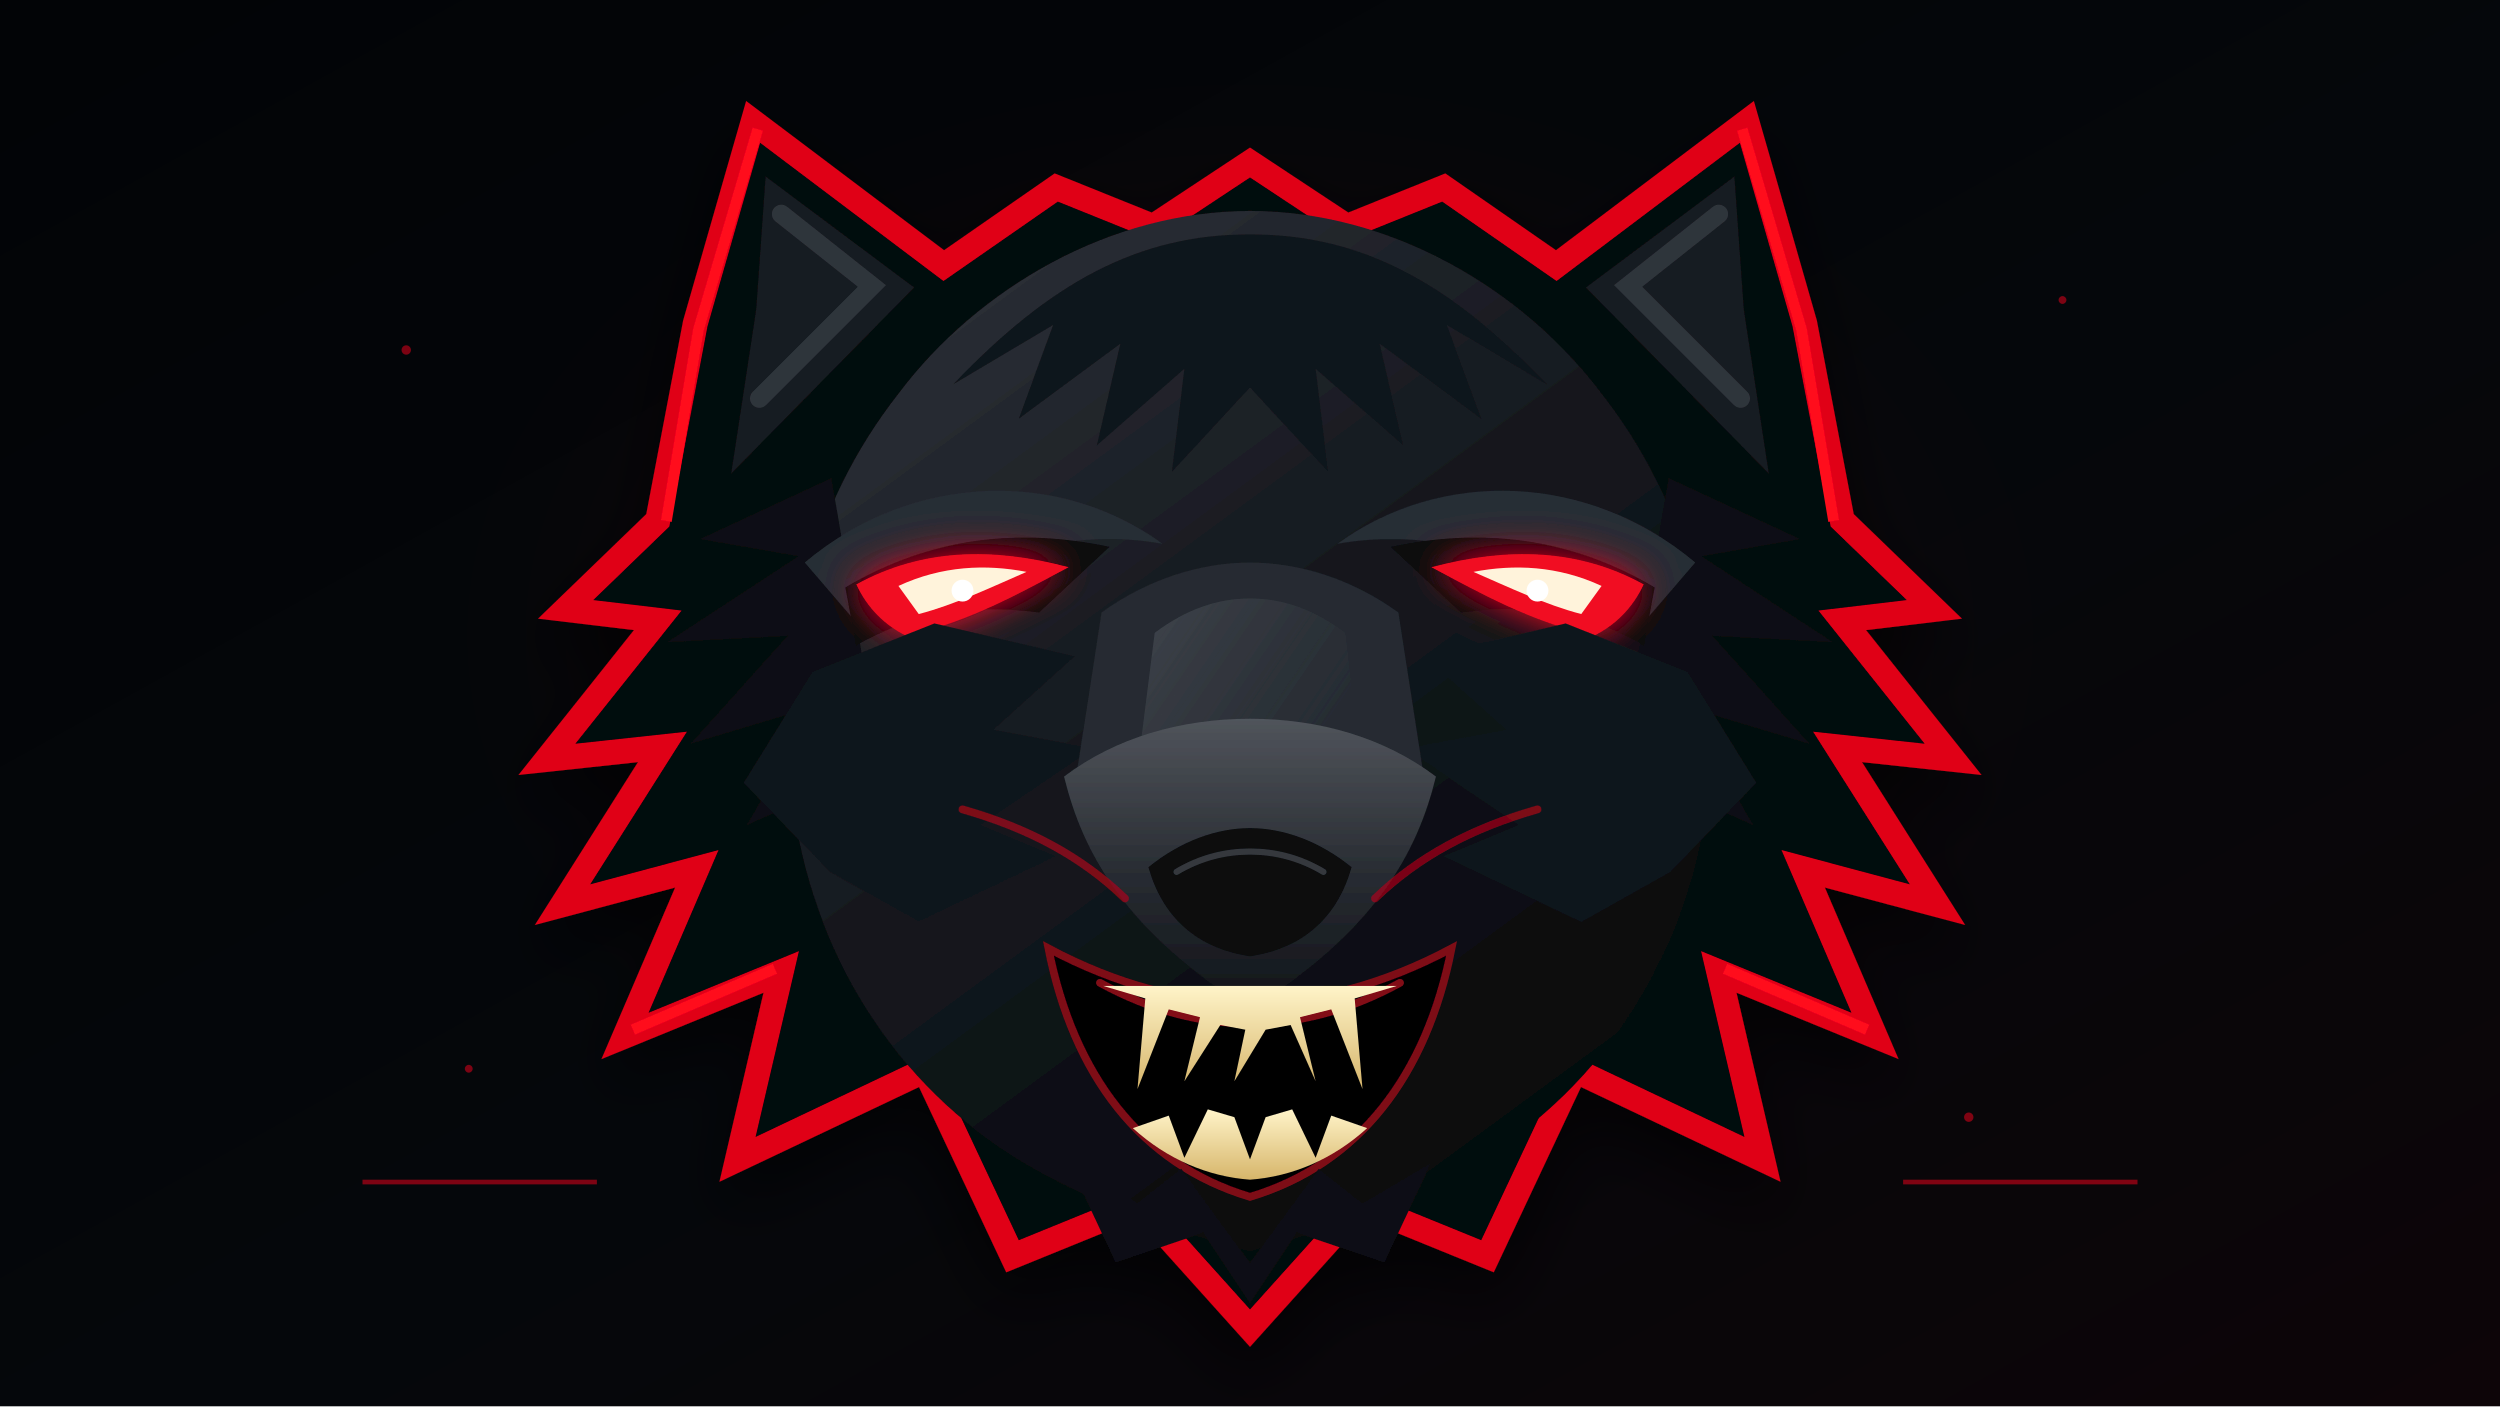
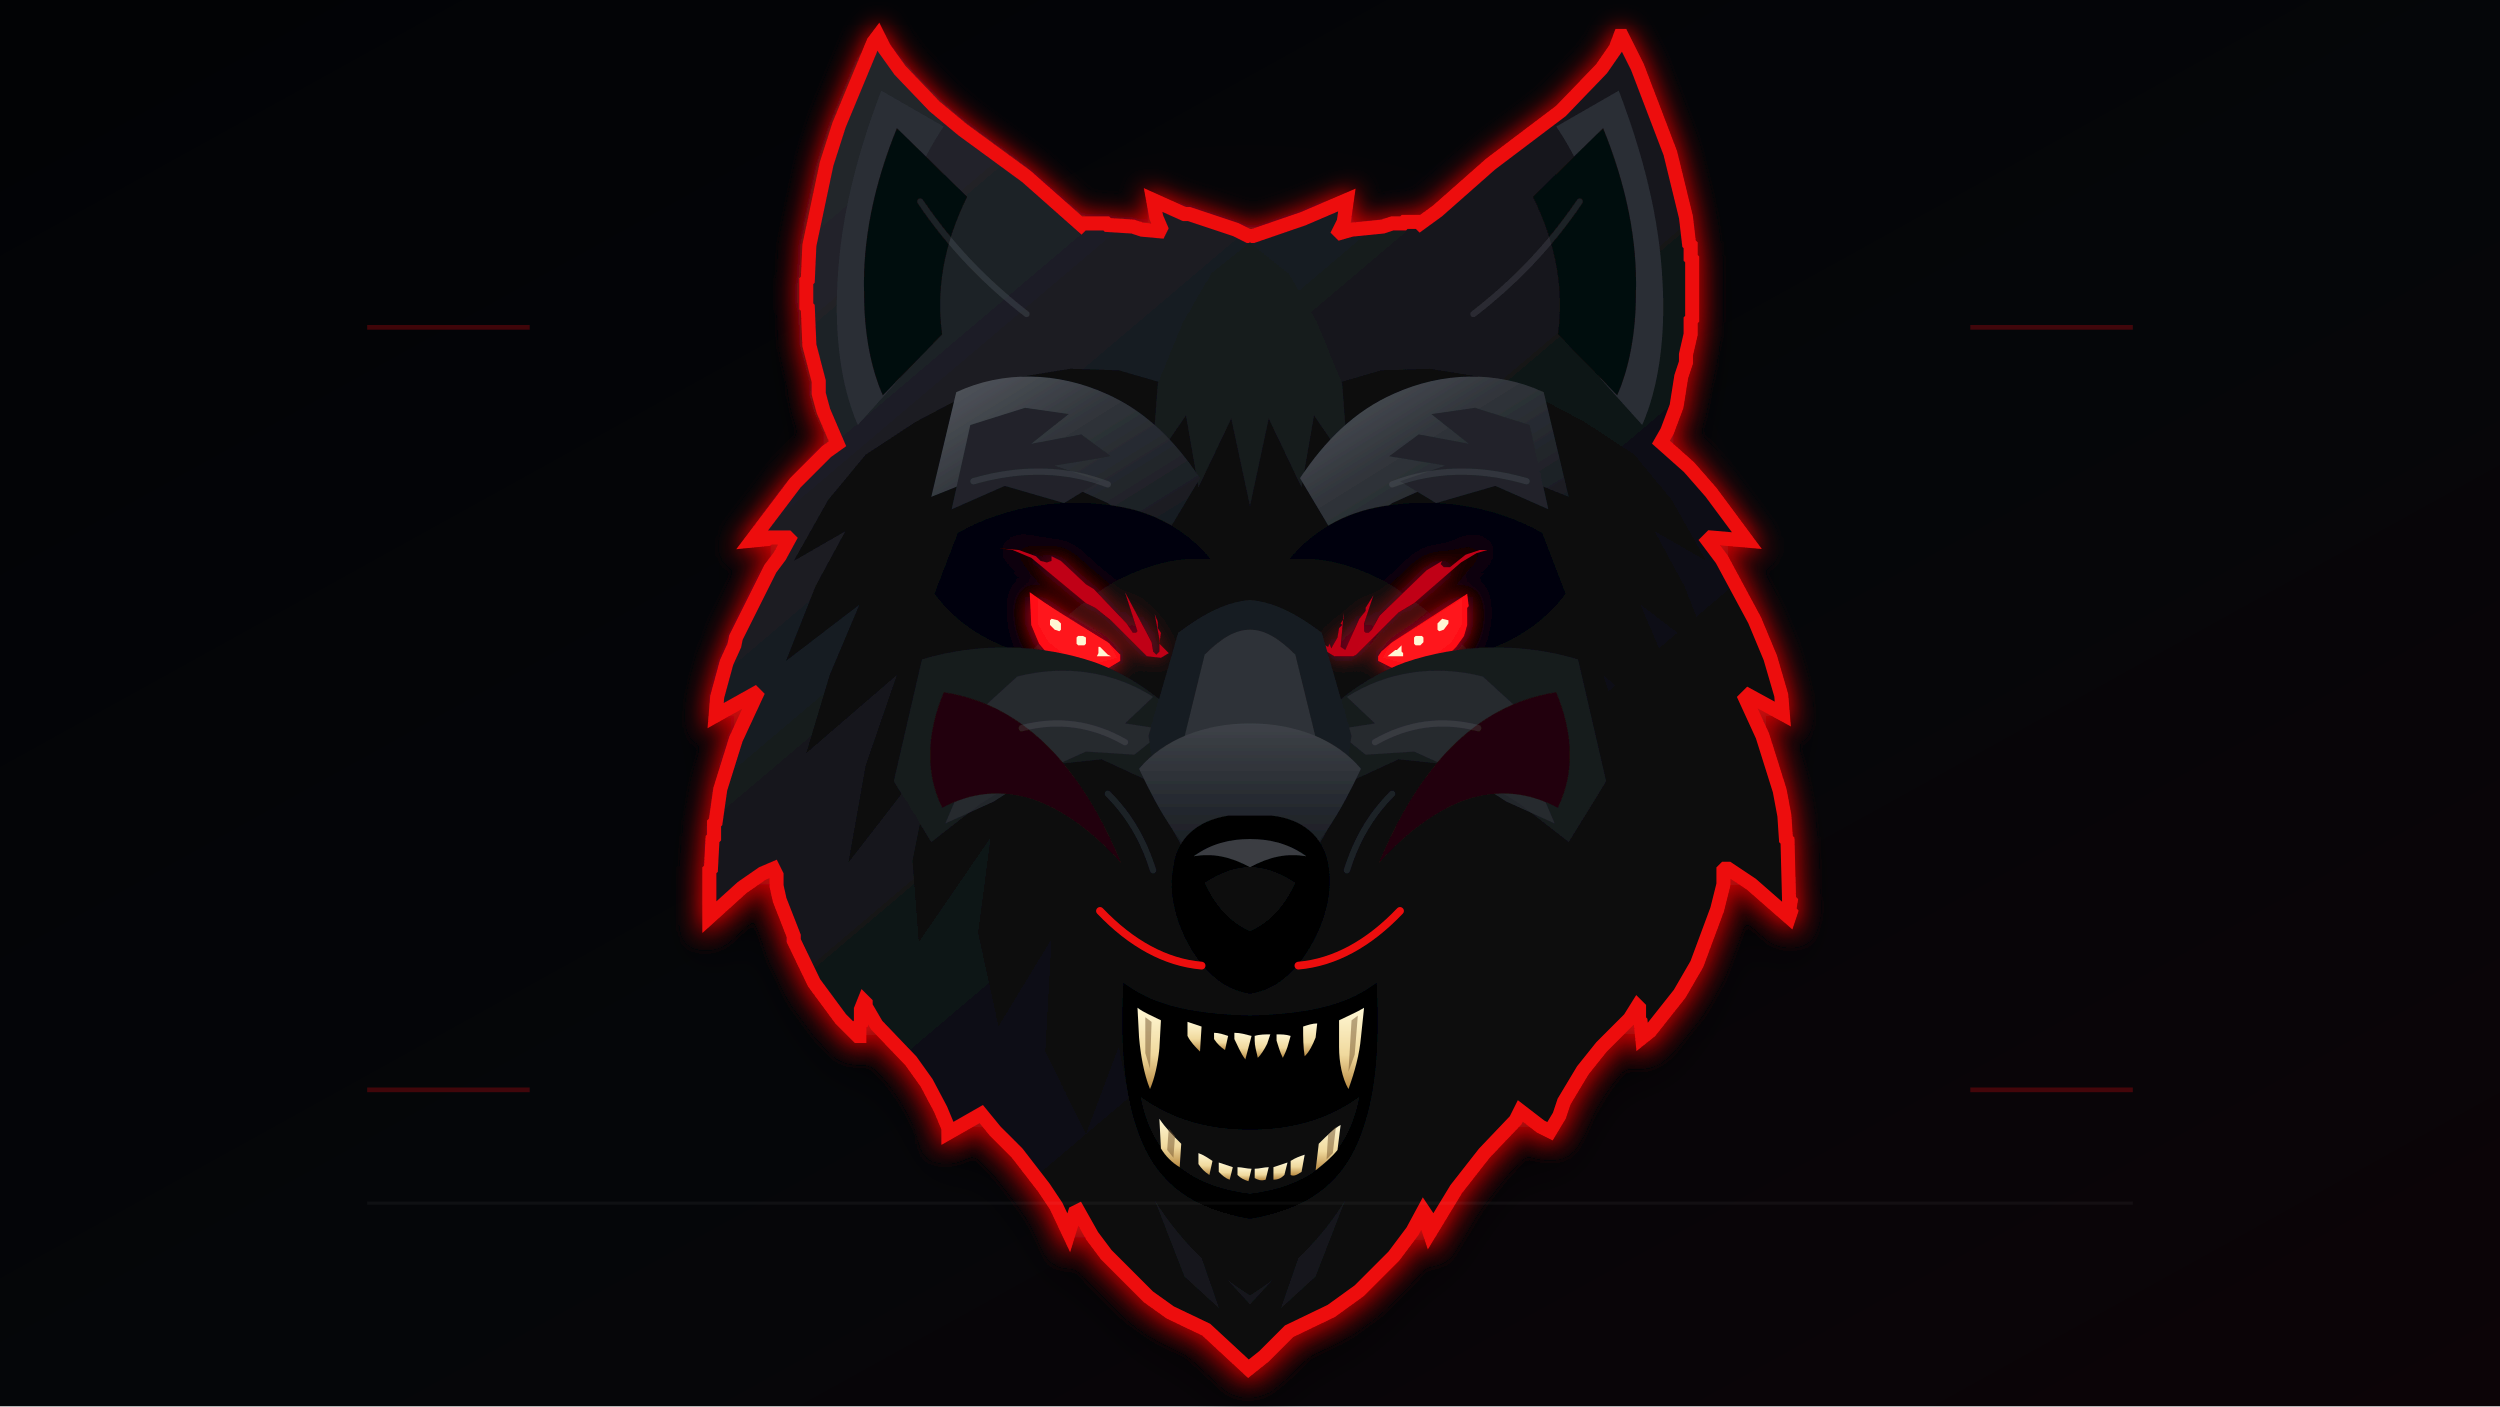
<svg xmlns="http://www.w3.org/2000/svg" viewBox="0 0 1600 900" role="img" aria-label="">
  <defs>
    <linearGradient id="bg" x1="0" y1="0" x2="1" y2="1">
-       <stop offset="0" stop-color="#020406" />
-       <stop offset="0.55" stop-color="#05070b" />
-       <stop offset="1" stop-color="#0d0508" />
+       <stop offset="0" stop-color="#020305" />
+       <stop offset="0.55" stop-color="#050609" />
+       <stop offset="1" stop-color="#0c0407" />
    </linearGradient>
-     <radialGradient id="redMist" cx="50%" cy="47%" r="50%">
-       <stop offset="0" stop-color="#c90016" stop-opacity="0.18" />
-       <stop offset="0.62" stop-color="#79000e" stop-opacity="0.07" />
+     <radialGradient id="mist" cx="50%" cy="47%" r="45%">
+       <stop offset="0" stop-color="#b90012" stop-opacity="0.18" />
+       <stop offset="0.58" stop-color="#6f000b" stop-opacity="0.08" />
      <stop offset="1" stop-color="#000" stop-opacity="0" />
    </radialGradient>
-     <linearGradient id="fur" x1="0.22" y1="0.08" x2="0.78" y2="0.94">
-       <stop offset="0" stop-color="#292d34" />
-       <stop offset="0.38" stop-color="#161a20" />
-       <stop offset="0.72" stop-color="#0c0f14" />
-       <stop offset="1" stop-color="#05070a" />
+     <linearGradient id="fur" x1="0.18" y1="0.04" x2="0.82" y2="0.98">
+       <stop offset="0" stop-color="#23262c" />
+       <stop offset="0.42" stop-color="#12151a" />
+       <stop offset="0.72" stop-color="#090b0f" />
+       <stop offset="1" stop-color="#040608" />
    </linearGradient>
-     <linearGradient id="furLight" x1="0" y1="0" x2="1" y2="1">
-       <stop offset="0" stop-color="#4b5058" stop-opacity="0.72" />
-       <stop offset="1" stop-color="#171b21" stop-opacity="0.12" />
+     <linearGradient id="furGrey" x1="0" y1="0" x2="1" y2="1">
+       <stop offset="0" stop-color="#565a61" />
+       <stop offset="0.42" stop-color="#30343a" />
+       <stop offset="1" stop-color="#111419" />
    </linearGradient>
    <linearGradient id="muzzle" x1="0.5" y1="0" x2="0.5" y2="1">
-       <stop offset="0" stop-color="#50545b" />
-       <stop offset="0.55" stop-color="#272b31" />
+       <stop offset="0" stop-color="#3e4248" />
+       <stop offset="0.48" stop-color="#25292f" />
      <stop offset="1" stop-color="#111419" />
    </linearGradient>
    <linearGradient id="fang" x1="0" y1="0" x2="0" y2="1">
-       <stop offset="0" stop-color="#fff4c9" />
-       <stop offset="1" stop-color="#d6b56a" />
+       <stop offset="0" stop-color="#fff7d4" />
+       <stop offset="0.58" stop-color="#f0d99d" />
+       <stop offset="1" stop-color="#b98a42" />
    </linearGradient>
-     <filter id="wolfShadow" x="-25%" y="-25%" width="150%" height="180%">
-       <feGaussianBlur in="SourceAlpha" stdDeviation="20" result="blur" />
-       <feOffset dy="20" result="offset" />
-       <feComponentTransfer in="offset" result="fade">
-         <feFuncA type="linear" slope="0.62" />
-       </feComponentTransfer>
+     <filter id="redGlow" x="-80%" y="-80%" width="260%" height="260%">
+       <feGaussianBlur stdDeviation="7" result="b" />
      <feMerge>
-         <feMergeNode in="fade" />
+         <feMergeNode in="b" />
        <feMergeNode in="SourceGraphic" />
      </feMerge>
    </filter>
-     <filter id="redGlow" x="-100%" y="-100%" width="300%" height="300%">
-       <feGaussianBlur stdDeviation="12" result="blur" />
+     <filter id="eyeGlow" x="-120%" y="-120%" width="340%" height="340%">
+       <feGaussianBlur stdDeviation="8" result="b" />
      <feMerge>
-         <feMergeNode in="blur" />
+         <feMergeNode in="b" />
+         <feMergeNode in="SourceGraphic" />
+       </feMerge>
+     </filter>
+     <filter id="shadow" x="-25%" y="-25%" width="150%" height="170%">
+       <feGaussianBlur in="SourceAlpha" stdDeviation="14" result="b" />
+       <feOffset dy="16" result="o" />
+       <feComponentTransfer in="o" result="f">
+         <feFuncA type="linear" slope="0.65" />
+       </feComponentTransfer>
+       <feMerge>
+         <feMergeNode in="f" />
        <feMergeNode in="SourceGraphic" />
      </feMerge>
    </filter>
  </defs>
  <rect width="1600" height="900" fill="url(#bg)" />
-   <ellipse cx="800" cy="430" rx="555" ry="390" fill="url(#redMist)" />
-   <g filter="url(#wolfShadow)">
-     <path d="M800 104       L738 145 L676 120 L604 170 L482 78 L445 207 L421 333       L362 390 L421 397 L350 486 L424 478 L360 579 L446 556       L400 663 L500 622 L472 742 L592 685 L648 804 L729 771       L800 850       L871 771 L952 804 L1008 685 L1128 742 L1100 622 L1200 663       L1154 556 L1240 579 L1176 478 L1250 486 L1179 397 L1238 390       L1179 333 L1155 207 L1118 78 L996 170 L924 120 L862 145Z" fill="#05070a" stroke="#e00019" stroke-width="16" stroke-linejoin="miter" />
-     <path d="M490 113 L585 184 L468 303 L484 198Z" fill="#171b21" />
-     <path d="M1110 113 L1015 184 L1132 303 L1116 198Z" fill="#171b21" />
-     <path d="M500 137 L558 183 L486 255" fill="none" stroke="#444951" stroke-width="12" stroke-linecap="round" opacity="0.55" />
-     <path d="M1100 137 L1042 183 L1114 255" fill="none" stroke="#444951" stroke-width="12" stroke-linecap="round" opacity="0.55" />
-     <path d="M800 135       C711 135 626 184 575 252       C520 322 495 413 507 510       C519 610 573 695 655 744       C704 773 753 788 800 801       C847 788 896 773 945 744       C1027 695 1081 610 1093 510       C1105 413 1080 322 1025 252       C974 184 889 135 800 135Z" fill="url(#fur)" />
-     <path d="M610 246 L674 208 L652 268 L717 220 L702 285 L758 236 L750 302 L800 248       L850 302 L842 236 L898 285 L883 220 L948 268 L926 208 L990 246       C928 181 872 150 800 150 C728 150 672 181 610 246Z" fill="#10141a" />
-     <path d="M532 306 L448 345 L511 356 L427 411 L504 407 L442 476 L522 452 L478 528 L564 490Z" fill="#0a0d12" />
-     <path d="M1068 306 L1152 345 L1089 356 L1173 411 L1096 407 L1158 476 L1078 452 L1122 528 L1036 490Z" fill="#0a0d12" />
-     <path d="M515 360 C584 302 678 300 744 348 C689 338 620 352 552 403Z" fill="#282d35" />
-     <path d="M1085 360 C1016 302 922 300 856 348 C911 338 980 352 1048 403Z" fill="#282d35" />
-     <path d="M541 376 C596 343 654 338 710 350 L665 392 C620 386 581 394 548 413Z" fill="#07090d" />
-     <path d="M1059 376 C1004 343 946 338 890 350 L935 392 C980 386 1019 394 1052 413Z" fill="#07090d" />
-     <path d="M548 374 C590 351 635 350 684 363 C652 380 620 398 580 407 C566 400 555 389 548 374Z" fill="#f10a22" filter="url(#redGlow)" />
-     <path d="M1052 374 C1010 351 965 350 916 363 C948 380 980 398 1020 407 C1034 400 1045 389 1052 374Z" fill="#f10a22" filter="url(#redGlow)" />
-     <path d="M575 375 C603 362 631 361 657 366 C634 376 611 387 588 393Z" fill="#fff3db" />
-     <path d="M1025 375 C997 362 969 361 943 366 C966 376 989 387 1012 393Z" fill="#fff3db" />
-     <circle cx="616" cy="378" r="7" fill="#fff" />
-     <circle cx="984" cy="378" r="7" fill="#fff" />
-     <path d="M520 430 L598 399 L688 420 L636 467 L700 479 L628 528 L676 548 L588 590 L531 558 L476 501Z" fill="#11151b" />
-     <path d="M1080 430 L1002 399 L912 420 L964 467 L900 479 L972 528 L924 548 L1012 590 L1069 558 L1124 501Z" fill="#11151b" />
-     <path d="M705 392 C734 371 768 360 800 360 C832 360 866 371 895 392       L912 502 C889 564 852 610 800 643       C748 610 711 564 688 502Z" fill="#252a31" />
-     <path d="M739 405 C759 390 779 383 800 383 C821 383 841 390 861 405       L872 492 C854 537 829 571 800 594       C771 571 746 537 728 492Z" fill="url(#furLight)" />
-     <path d="M681 497 C714 472 756 460 800 460 C844 460 886 472 919 497       C907 546 880 596 800 646       C720 596 693 546 681 497Z" fill="url(#muzzle)" />
-     <path d="M735 555 C756 538 779 530 800 530 C821 530 844 538 865 555       C856 587 834 607 800 612 C766 607 744 587 735 555Z" fill="#080a0d" />
-     <path d="M753 558 C768 549 784 545 800 545 C816 545 832 549 847 558" fill="none" stroke="#5f646b" stroke-width="4" stroke-linecap="round" opacity="0.5" />
-     <path d="M616 518 C658 530 692 548 720 575" fill="none" stroke="#b40018" stroke-width="5" stroke-linecap="round" opacity="0.65" />
-     <path d="M984 518 C942 530 908 548 880 575" fill="none" stroke="#b40018" stroke-width="5" stroke-linecap="round" opacity="0.65" />
-     <path d="M671 607       C714 630 759 642 800 642       C841 642 886 630 929 607       C913 688 870 745 800 766       C730 745 687 688 671 607Z" fill="#020304" stroke="#7e0715" stroke-width="5" />
-     <path d="M704 629 C737 647 769 655 800 655 C831 655 863 647 896 629" fill="none" stroke="#b30a1d" stroke-width="5" stroke-linecap="round" opacity="0.72" />
-     <path d="M706 631 L733 639 L728 697 L748 646 L768 651 L758 692 L781 656 L797 659 L790 692       L810 659 L826 656 L842 692 L832 651 L852 646 L872 697 L867 639 L894 631" fill="url(#fang)" />
-     <path d="M725 722 L748 714 L758 741 L773 710 L790 715 L800 742 L810 715 L827 710 L842 741 L852 714 L875 722       C853 742 827 753 800 755 C773 753 747 742 725 722Z" fill="url(#fang)" />
-     <path d="M684 744 L728 770 L756 748 L800 808 L844 748 L872 770 L916 744 L886 808 L830 789 L800 834 L770 789 L714 808Z" fill="#0a0d12" />
-     <path d="M484 86 L447 211 L427 330" fill="none" stroke="#ff071f" stroke-width="7" stroke-linecap="square" />
-     <path d="M1116 86 L1153 211 L1173 330" fill="none" stroke="#ff071f" stroke-width="7" stroke-linecap="square" />
-     <path d="M405 659 L496 620" fill="none" stroke="#ff071f" stroke-width="7" />
-     <path d="M1195 659 L1104 620" fill="none" stroke="#ff071f" stroke-width="7" />
+   <ellipse cx="800" cy="444" rx="415" ry="405" fill="url(#mist)" />
+   <g transform="translate(453 22)" filter="url(#shadow)">
+     <path d="M 585 1 L 584 1 L 581 9 L 572 22 L 546 49 L 501 83 L 467 113 L 456 121 L 455 120 L 446 120 L 445 121 L 438 121 L 432 123 L 412 125 L 405 127 L 404 126 L 407 120 L 409 106 L 381 118 L 349 129 L 346 129 L 338 125 L 308 115 L 305 115 L 285 106 L 287 117 L 290 124 L 289 126 L 278 125 L 272 123 L 256 122 L 255 121 L 240 121 L 239 122 L 204 91 L 163 61 L 145 46 L 123 23 L 113 9 L 109 1 L 106 5 L 84 58 L 76 83 L 65 135 L 64 157 L 63 158 L 63 174 L 64 175 L 65 199 L 71 222 L 71 230 L 74 241 L 83 262 L 76 267 L 56 287 L 28 324 L 38 323 L 39 322 L 51 322 L 52 323 L 46 334 L 40 342 L 18 386 L 17 391 L 12 402 L 6 424 L 5 436 L 30 422 L 31 423 L 18 451 L 8 483 L 5 504 L 4 505 L 4 514 L 3 515 L 2 534 L 1 535 L 1 565 L 22 546 L 35 537 L 42 534 L 44 538 L 44 545 L 46 554 L 55 577 L 55 580 L 68 607 L 85 630 L 96 641 L 97 641 L 97 634 L 98 633 L 98 624 L 100 619 L 101 620 L 101 622 L 108 634 L 130 657 L 140 671 L 149 688 L 154 700 L 154 703 L 175 691 L 184 702 L 198 716 L 215 738 L 223 750 L 231 767 L 235 754 L 237 753 L 246 769 L 255 781 L 282 808 L 296 818 L 319 829 L 346 854 L 356 846 L 372 830 L 399 817 L 417 804 L 439 782 L 451 766 L 458 753 L 460 756 L 460 761 L 462 767 L 479 739 L 497 716 L 517 695 L 520 689 L 533 699 L 539 702 L 545 692 L 548 683 L 560 663 L 572 648 L 590 630 L 595 622 L 596 623 L 596 631 L 597 632 L 598 642 L 603 638 L 622 614 L 633 595 L 646 560 L 650 544 L 650 535 L 651 534 L 653 534 L 668 544 L 692 565 L 693 562 L 692 561 L 693 555 L 692 554 L 691 516 L 690 515 L 689 500 L 686 484 L 675 449 L 664 425 L 666 423 L 688 435 L 687 423 L 680 399 L 670 375 L 649 336 L 640 324 L 642 322 L 665 324 L 642 293 L 628 277 L 610 261 L 614 254 L 620 238 L 623 219 L 626 210 L 626 205 L 629 192 L 629 183 L 630 182 L 630 144 L 629 143 L 629 135 L 628 134 L 626 117 L 616 76 L 595 21 Z" fill="url(#fur)" stroke="#ed0710" stroke-width="9" stroke-linejoin="miter" filter="url(#redGlow)" />
+     <path d="M111 36 C95 78 85 118 83 158 C81 192 85 225 96 250 L123 220 C116 193 115 164 120 137 C125 108 136 81 151 59Z" fill="#2a2e35" />
+     <path d="M583 36 C599 78 609 118 611 158 C613 192 609 225 598 250 L571 220 C578 193 579 164 574 137 C569 108 558 81 543 59Z" fill="#2a2e35" />
+     <path d="M121 60 C106 97 99 132 100 166 C100 190 104 213 112 231 L150 192 C146 164 151 134 166 104Z" fill="#06080b" />
+     <path d="M573 60 C588 97 595 132 594 166 C594 190 590 213 582 231 L544 192 C548 164 543 134 528 104Z" fill="#06080b" />
+     <path d="M101 269 L77 298 L55 337 L88 318 L69 353 L50 401 L97 365 L78 410 L63 460 L121 410 L101 468 L90 530 L145 459 L131 529 L135 581 L181 514 L173 575 L186 635 L220 579 L216 651 L242 704 L263 648 L277 720 L307 772 L326 711 L346 794 L368 724 L391 777 L421 719 L437 650 L459 704 L480 652 L476 579 L510 635 L523 575 L515 514 L561 581 L565 529 L551 459 L606 530 L593 468 L573 410 L631 460 L616 410 L597 365 L644 401 L625 353 L606 318 L639 337 L617 298 L593 269 L561 248 L527 230 L493 219 L462 214 L431 215 L400 224 L374 237 L347 253 L320 237 L294 224 L263 215 L232 214 L201 219 L167 230 L133 248Z" fill="#080a0e" opacity="0.92" />
+     <path d="M347 133 L322 153 L304 184 L288 223 L284 276 L306 244 L314 290 L335 246 L347 302 L359 246 L380 290 L388 244 L410 276 L406 223 L390 184 L372 153Z" fill="#171a1f" />
+     <path d="M159 229 C189 215 224 216 255 230 C280 241 299 260 315 284 L290 326 L256 300 L218 283 L178 282 L143 296Z" fill="url(#furGrey)" />
+     <path d="M535 229 C505 215 470 216 439 230 C414 241 395 260 379 284 L404 326 L438 300 L476 283 L516 282 L551 296Z" fill="url(#furGrey)" />
+     <path d="M168 250 L203 239 L231 243 L207 262 L239 256 L258 270 L222 276 L251 286 L228 300 L190 289 L156 304Z" fill="#20242a" />
+     <path d="M526 250 L491 239 L463 243 L487 262 L455 256 L436 270 L472 276 L443 286 L466 300 L504 289 L538 304Z" fill="#20242a" />
+     <path d="M160 319 C190 302 227 296 262 302 C287 306 307 318 322 336 C300 334 281 340 263 349 C241 361 222 378 205 397 C180 390 160 378 145 358Z" fill="#030507" />
+     <path d="M534 319 C504 302 467 296 432 302 C407 306 387 318 372 336 C394 334 413 340 431 349 C453 361 472 378 489 397 C514 390 534 378 549 358Z" fill="#030507" />
+     <path d="M 187 329 L 195 330 L 207 335 L 242 364 L 248 367 L 258 375 L 281 398 L 290 399 L 295 396 L 289 390 L 290 383 L 288 380 L 288 376 L 286 371 L 289 387 L 289 395 L 287 397 L 285 395 L 284 389 L 267 357 L 275 382 L 274 383 L 272 383 L 268 377 L 247 355 L 242 352 L 226 337 L 220 334 L 220 337 L 217 338 L 213 337 L 210 334 L 199 330 Z" fill="#c90012" opacity="0.95" filter="url(#redGlow)" />
+     <path d="M 499 330 L 494 330 L 485 333 L 475 341 L 471 341 L 469 339 L 470 337 L 460 343 L 430 372 L 425 381 L 423 383 L 421 383 L 420 382 L 420 377 L 426 359 L 421 367 L 421 369 L 417 374 L 408 394 L 405 392 L 407 370 L 407 374 L 405 377 L 406 378 L 404 380 L 403 386 L 399 393 L 398 390 L 397 392 L 395 391 L 396 395 L 401 398 L 413 398 L 415 397 L 442 370 L 452 364 L 482 338 L 492 332 Z" fill="#c90012" opacity="0.95" filter="url(#redGlow)" />
+     <path d="M 206 357 L 207 378 L 212 390 L 218 397 L 233 406 L 242 408 L 254 407 L 264 401 L 264 397 L 256 389 L 226 371 Z" fill="#ff0a12" filter="url(#eyeGlow)" />
+     <path d="M 486 358 L 438 389 L 431 395 L 429 398 L 429 401 L 441 407 L 454 407 L 464 404 L 471 400 L 479 392 L 484 385 L 486 378 L 486 367 L 487 366 Z" fill="#ff0a12" filter="url(#eyeGlow)" />
+     <path d="M211 361 L257 390 L262 399 L247 403 L231 399 L218 389 L211 377Z" fill="#ff151c" />
+     <path d="M483 361 L437 390 L432 399 L447 403 L463 399 L476 389 L483 377Z" fill="#ff151c" />
+     <g fill="#fff7d4">
+       <path d="M 220 374 L 219 375 L 219 378 L 222 381 L 225 382 L 226 381 L 226 377 L 224 375 Z" />
+       <path d="M 237 385 L 236 386 L 236 390 L 237 391 L 241 391 L 242 390 L 242 386 L 240 385 Z" />
+       <path d="M 250 392 L 250 396 L 249 398 L 258 398 L 256 397 L 251 392 Z" />
+       <path d="M 474 375 L 470 374 L 467 377 L 467 381 L 468 382 L 471 381 L 474 377 Z" />
+       <path d="M 453 385 L 452 386 L 452 390 L 453 391 L 456 391 L 458 389 L 458 386 L 457 385 Z" />
+       <path d="M 444 391 L 441 394 L 440 394 L 435 398 L 445 398 L 445 396 L 444 395 Z" />
+     </g>
+     <path d="M137 400 C173 389 213 390 248 402 C275 412 298 430 317 454 L293 483 L252 464 L214 468 L175 492 L143 517 L119 478Z" fill="#171a1f" />
+     <path d="M557 400 C521 389 481 390 446 402 C419 412 396 430 377 454 L401 483 L442 464 L480 468 L519 492 L551 517 L575 478Z" fill="#171a1f" />
+     <path d="M198 411 C229 403 260 408 285 424 L267 441 L293 445 L273 461 L242 459 L211 473 L183 491 L152 505 L167 470 L145 470 L164 442Z" fill="#2a2d33" opacity="0.8" />
+     <path d="M496 411 C465 403 434 408 409 424 L427 441 L401 445 L421 461 L452 459 L483 473 L511 491 L542 505 L527 470 L549 470 L530 442Z" fill="#2a2d33" opacity="0.8" />
+     <path d="M301 383 C318 370 333 363 347 362 C361 363 376 370 393 383 L412 449 L404 496 L383 533 L365 550 L347 556 L329 550 L311 533 L290 496 L282 449Z" fill="#191c21" />
+     <path d="M318 397 C329 386 338 381 347 381 C356 381 365 386 376 397 L389 450 L381 493 L366 523 L347 540 L328 523 L313 493 L305 450Z" fill="#2e3238" />
+     <path d="M276 470 C292 451 318 441 347 441 C376 441 402 451 418 470 C405 498 392 519 374 534 C365 542 356 547 347 550 C338 547 329 542 320 534 C302 519 289 498 276 470Z" fill="url(#muzzle)" />
+     <path d="M298 533 C300 514 314 503 333 500 L361 500 C380 502 394 513 397 531 C401 551 393 576 378 595 C369 606 359 612 347 614 C335 612 325 606 316 595 C301 576 294 551 298 533Z" fill="#020304" />
+     <path d="M311 526 C322 518 334 515 347 515 C360 515 372 518 383 526 C371 524 360 526 347 533 C334 526 323 524 311 526Z" fill="#555a61" opacity="0.68" />
+     <path d="M318 543 C329 536 338 533 347 533 C356 533 365 536 376 543 C369 558 360 568 347 574 C334 568 325 558 318 543Z" fill="#0a0c0f" />
+     <path d="M151 421 C178 425 200 438 218 456 C237 475 252 500 265 531 C246 510 228 497 209 490 C188 483 169 485 150 495 C139 473 140 447 151 421Z" fill="#21060a" />
+     <path d="M543 421 C516 425 494 438 476 456 C457 475 442 500 429 531 C448 510 466 497 485 490 C506 483 525 485 544 495 C555 473 554 447 543 421Z" fill="#21060a" />
+     <path d="M251 561 C271 582 293 594 316 596" fill="none" stroke="#ec0710" stroke-width="5" stroke-linecap="round" />
+     <path d="M443 561 C423 582 401 594 378 596" fill="none" stroke="#ec0710" stroke-width="5" stroke-linecap="round" />
+     <path d="M266 607 C283 620 306 627 347 628 C388 627 411 620 428 607 C430 646 428 681 416 709 C405 735 384 752 347 758 C310 752 289 735 278 709 C266 681 264 646 266 607Z" fill="#010203" />
+     <path d="M277 680 C298 695 321 701 347 701 C373 701 396 695 417 680 C410 716 388 737 347 742 C306 737 284 716 277 680Z" fill="#0a0c10" />
+     <g fill="url(#fang)">
+       <path d="M275 623 C279 626 284 628 290 631 L289 649 C288 659 286 668 283 675 C279 665 277 653 276 642Z" />
+       <path d="M307 632 C310 633 313 634 316 635 L315 651 C312 648 309 645 307 641Z" />
+       <path d="M324 639 C327 639 330 640 333 641 L331 650 C328 648 326 646 324 643Z" />
+       <path d="M337 639 C341 639 344 640 348 641 L344 656 C341 652 339 647 337 643Z" />
+       <path d="M350 641 C353 640 357 640 360 640 L358 646 C356 650 354 653 352 655 C351 651 350 647 350 644Z" />
+       <path d="M364 640 C367 640 370 640 373 641 L371 648 C370 651 369 653 368 655 C366 651 365 647 364 644Z" />
+       <path d="M381 635 C384 634 387 633 390 633 L389 642 C387 647 385 651 382 654 C381 648 381 642 381 635Z" />
+       <path d="M404 631 C410 628 415 626 420 623 L418 642 C417 653 414 664 410 675 C406 668 404 658 404 648Z" />
+       <path d="M289 694 C293 700 298 705 303 710 L302 725 C297 722 293 718 290 713Z" />
+       <path d="M314 716 C317 717 320 719 323 721 L321 730 C318 728 316 726 314 723Z" />
+       <path d="M327 722 C330 723 333 724 336 725 L334 733 C331 732 329 730 327 728Z" />
+       <path d="M339 725 C342 725 345 726 348 726 L346 734 C343 733 341 732 339 730Z" />
+       <path d="M350 726 C353 726 356 725 359 725 L357 733 C354 734 352 733 350 732Z" />
+       <path d="M362 725 C365 724 368 723 371 722 L369 730 C367 732 365 733 362 733Z" />
+       <path d="M373 721 C376 719 379 718 382 717 L380 728 C377 730 375 731 373 730Z" />
+       <path d="M391 710 C396 705 401 700 405 698 L403 714 C399 719 394 723 389 727Z" />
+     </g>
+     <g fill="#6d4d28" opacity="0.48">
+       <path d="M280 629 L284 632 L283 662 L280 652Z" />
+       <path d="M412 631 L416 628 L414 653 L410 664Z" />
+       <path d="M295 700 L299 705 L298 719 L294 714Z" />
+       <path d="M397 704 L402 699 L400 716 L396 720Z" />
+     </g>
+     <path d="M286 746 C301 770 320 790 347 807 C374 790 393 770 408 746 L389 795 L365 817 L347 834 L329 817 L305 795Z" fill="#13161b" />
+     <path d="M314 777 L347 813 L380 777 L364 823 L347 842 L330 823Z" fill="#07090c" />
+     <g fill="none" stroke="#757a82" stroke-opacity="0.22" stroke-width="4" stroke-linecap="round">
+       <path d="M136 107 C155 135 177 158 204 179" />
+       <path d="M558 107 C539 135 517 158 490 179" />
+       <path d="M170 286 C201 277 230 278 256 288" />
+       <path d="M524 286 C493 277 464 278 438 288" />
+       <path d="M201 444 C224 438 246 441 267 453" />
+       <path d="M493 444 C470 438 448 441 427 453" />
+       <path d="M256 486 C270 500 279 516 285 535" />
+       <path d="M438 486 C424 500 415 516 409 535" />
+     </g>
  </g>
-   <g fill="#e00019" opacity="0.55">
-     <circle cx="260" cy="224" r="3" />
-     <circle cx="1320" cy="192" r="2.5" />
-     <circle cx="300" cy="684" r="2.5" />
-     <circle cx="1260" cy="715" r="3" />
-     <rect x="232" y="755" width="150" height="3" />
-     <rect x="1218" y="755" width="150" height="3" />
+   <g opacity="0.26" fill="#ec0710">
+     <rect x="235" y="208" width="104" height="3" />
+     <rect x="1261" y="208" width="104" height="3" />
+     <rect x="235" y="696" width="104" height="3" />
+     <rect x="1261" y="696" width="104" height="3" />
  </g>
+   <path d="M235 770H1365" stroke="#ffffff" stroke-opacity="0.04" stroke-width="2" />
</svg>
